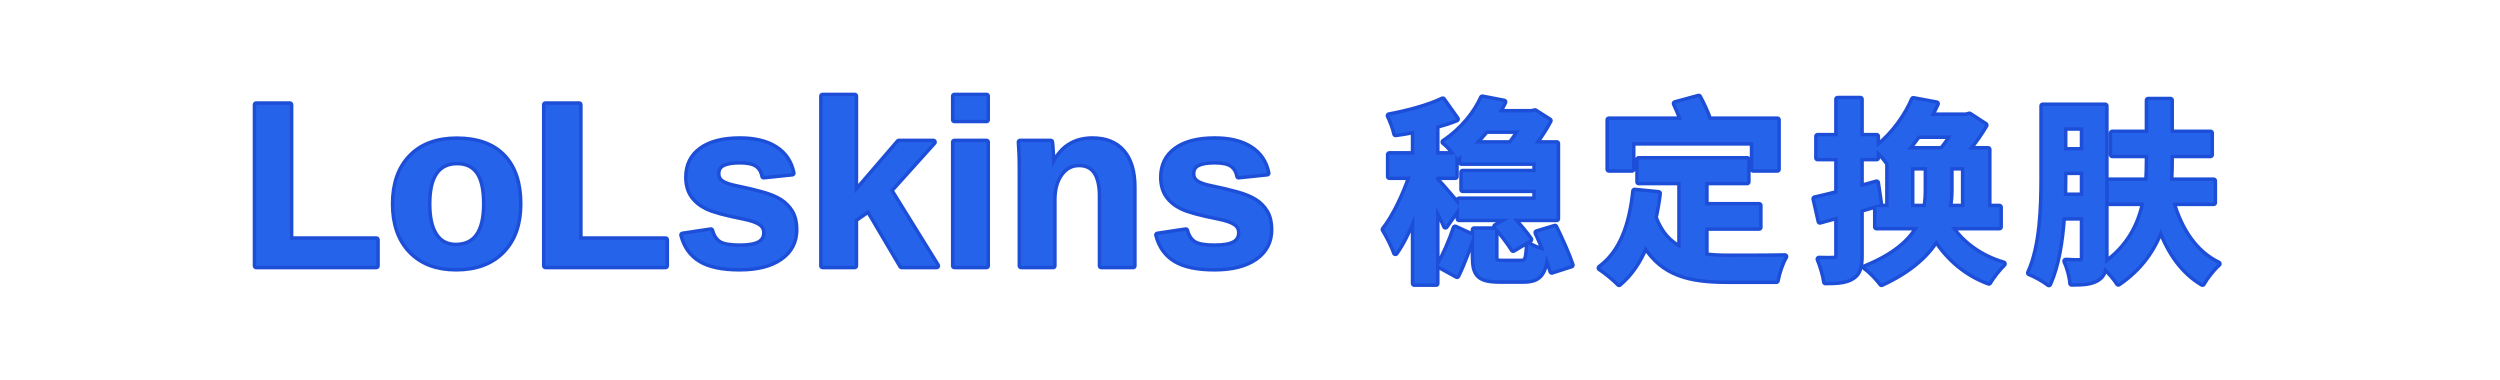
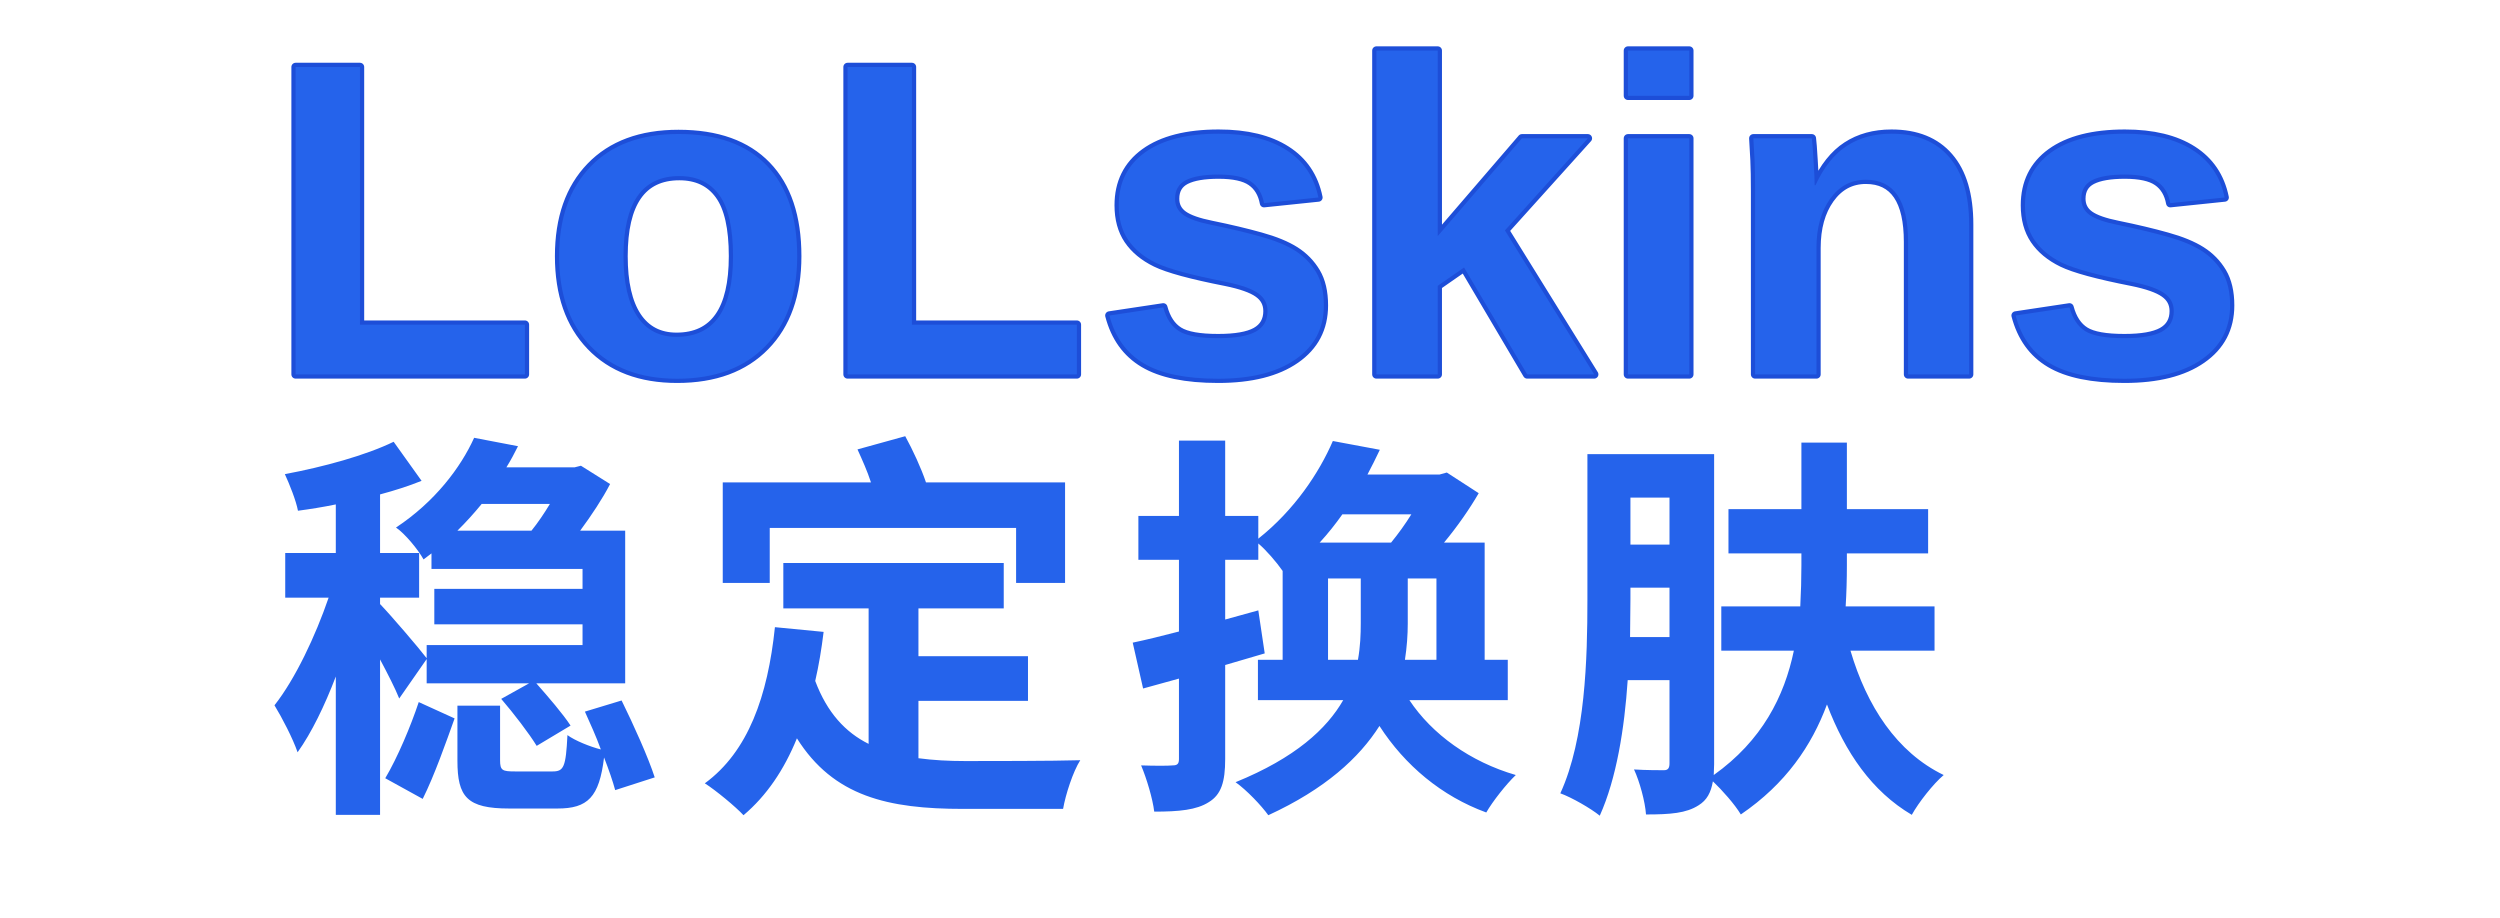
- <svg xmlns="http://www.w3.org/2000/svg" width="790" height="120" viewBox="0 0 790 120" role="img" aria-label="LoLskins 稳定换肤">
-   <g fill="#2563eb" stroke="#1d4ed8" stroke-width="2.2" stroke-linejoin="round" paint-order="stroke">
-     <text x="76" y="84" font-family="'Segoe UI Semibold','Segoe UI',system-ui,-apple-system,'Helvetica Neue',Arial,sans-serif" font-size="74" font-weight="800" letter-spacing="0.5" textLength="330" lengthAdjust="spacingAndGlyphs">LoLskins</text>
-     <text x="436" y="84" font-family="'Microsoft YaHei','PingFang SC','Hiragino Sans GB','Noto Sans CJK SC',sans-serif" font-size="62" font-weight="700" letter-spacing="6" textLength="260" lengthAdjust="spacingAndGlyphs">稳定换肤</text>
+ <svg xmlns="http://www.w3.org/2000/svg" width="414" height="152" viewBox="0 0 414 152" role="img" aria-label="LoLskins 稳定换肤">
+   <g font-weight="700">
+     <text x="44" y="62" fill="#2563eb" stroke="#1d4ed8" stroke-width="1.4" stroke-linejoin="round" paint-order="stroke" font-family="'Segoe UI Semibold','Segoe UI',system-ui,-apple-system,'Helvetica Neue',Arial,sans-serif" font-size="74" font-weight="800" letter-spacing="0.5">LoLskins</text>
+     <text x="44" y="129" fill="#2563eb" font-family="'Microsoft YaHei','PingFang SC','Hiragino Sans GB','Noto Sans CJK SC',sans-serif" font-size="66" letter-spacing="5">稳定换肤</text>
  </g>
</svg>
